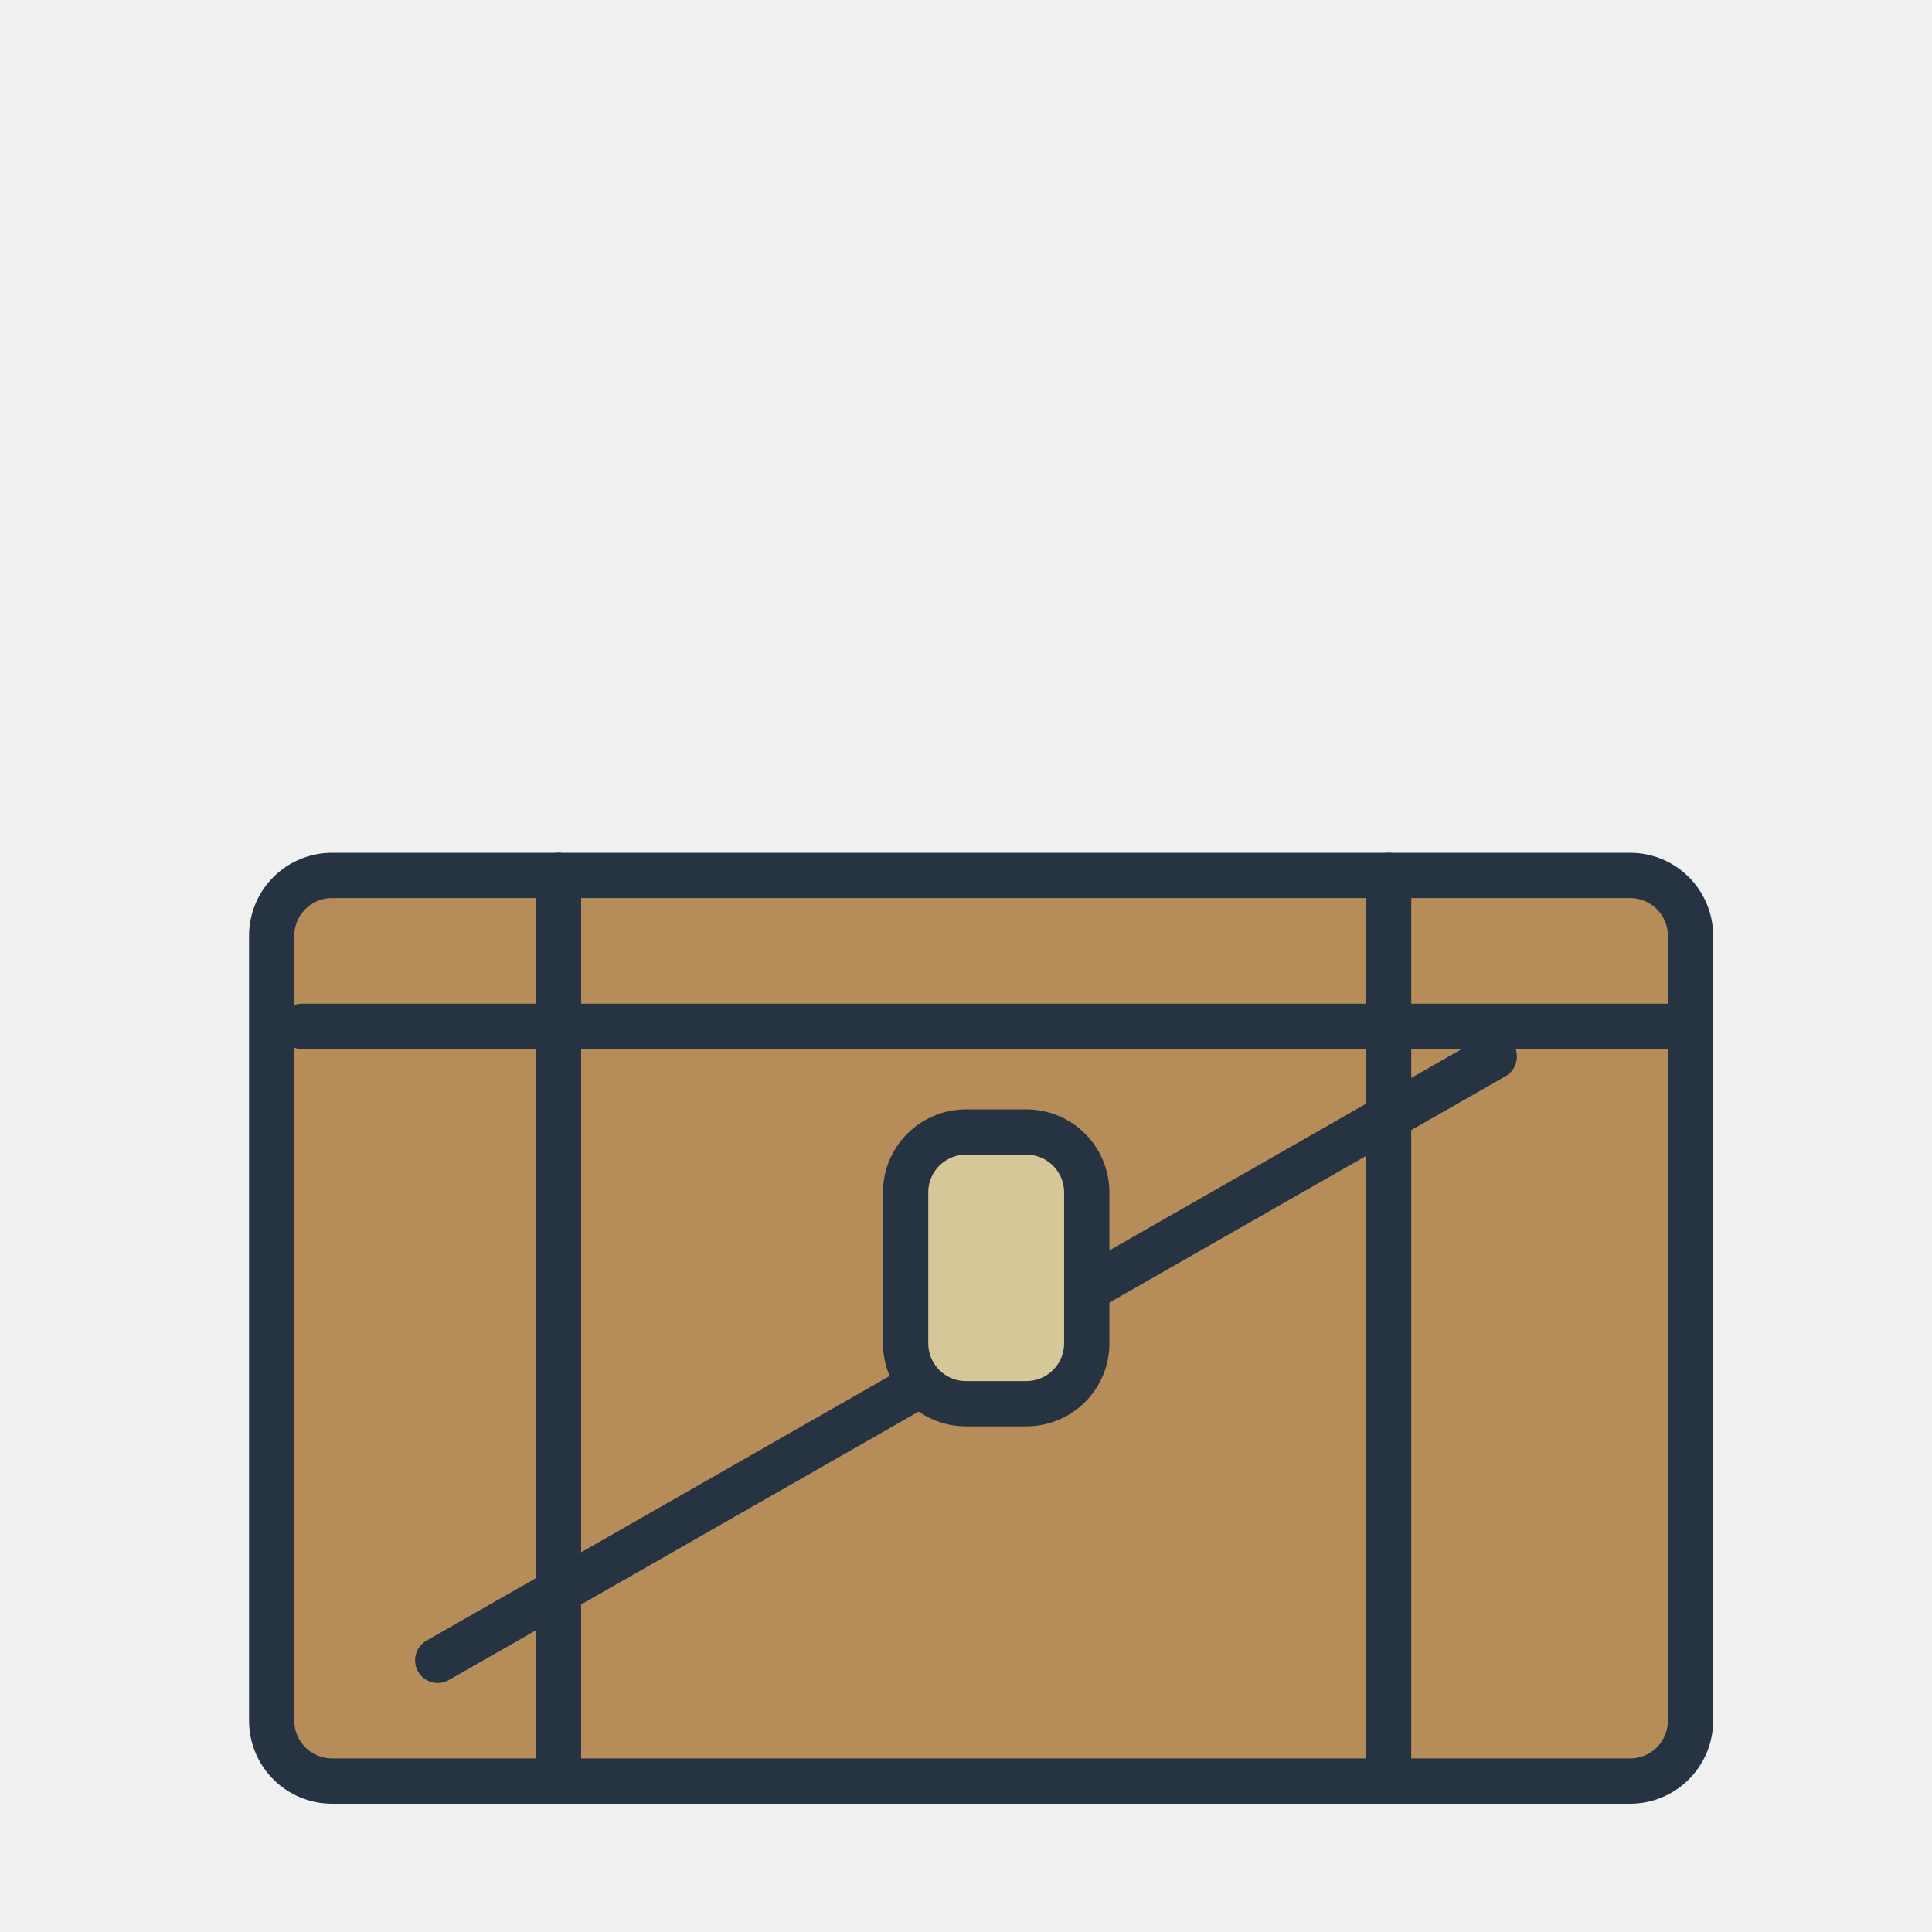
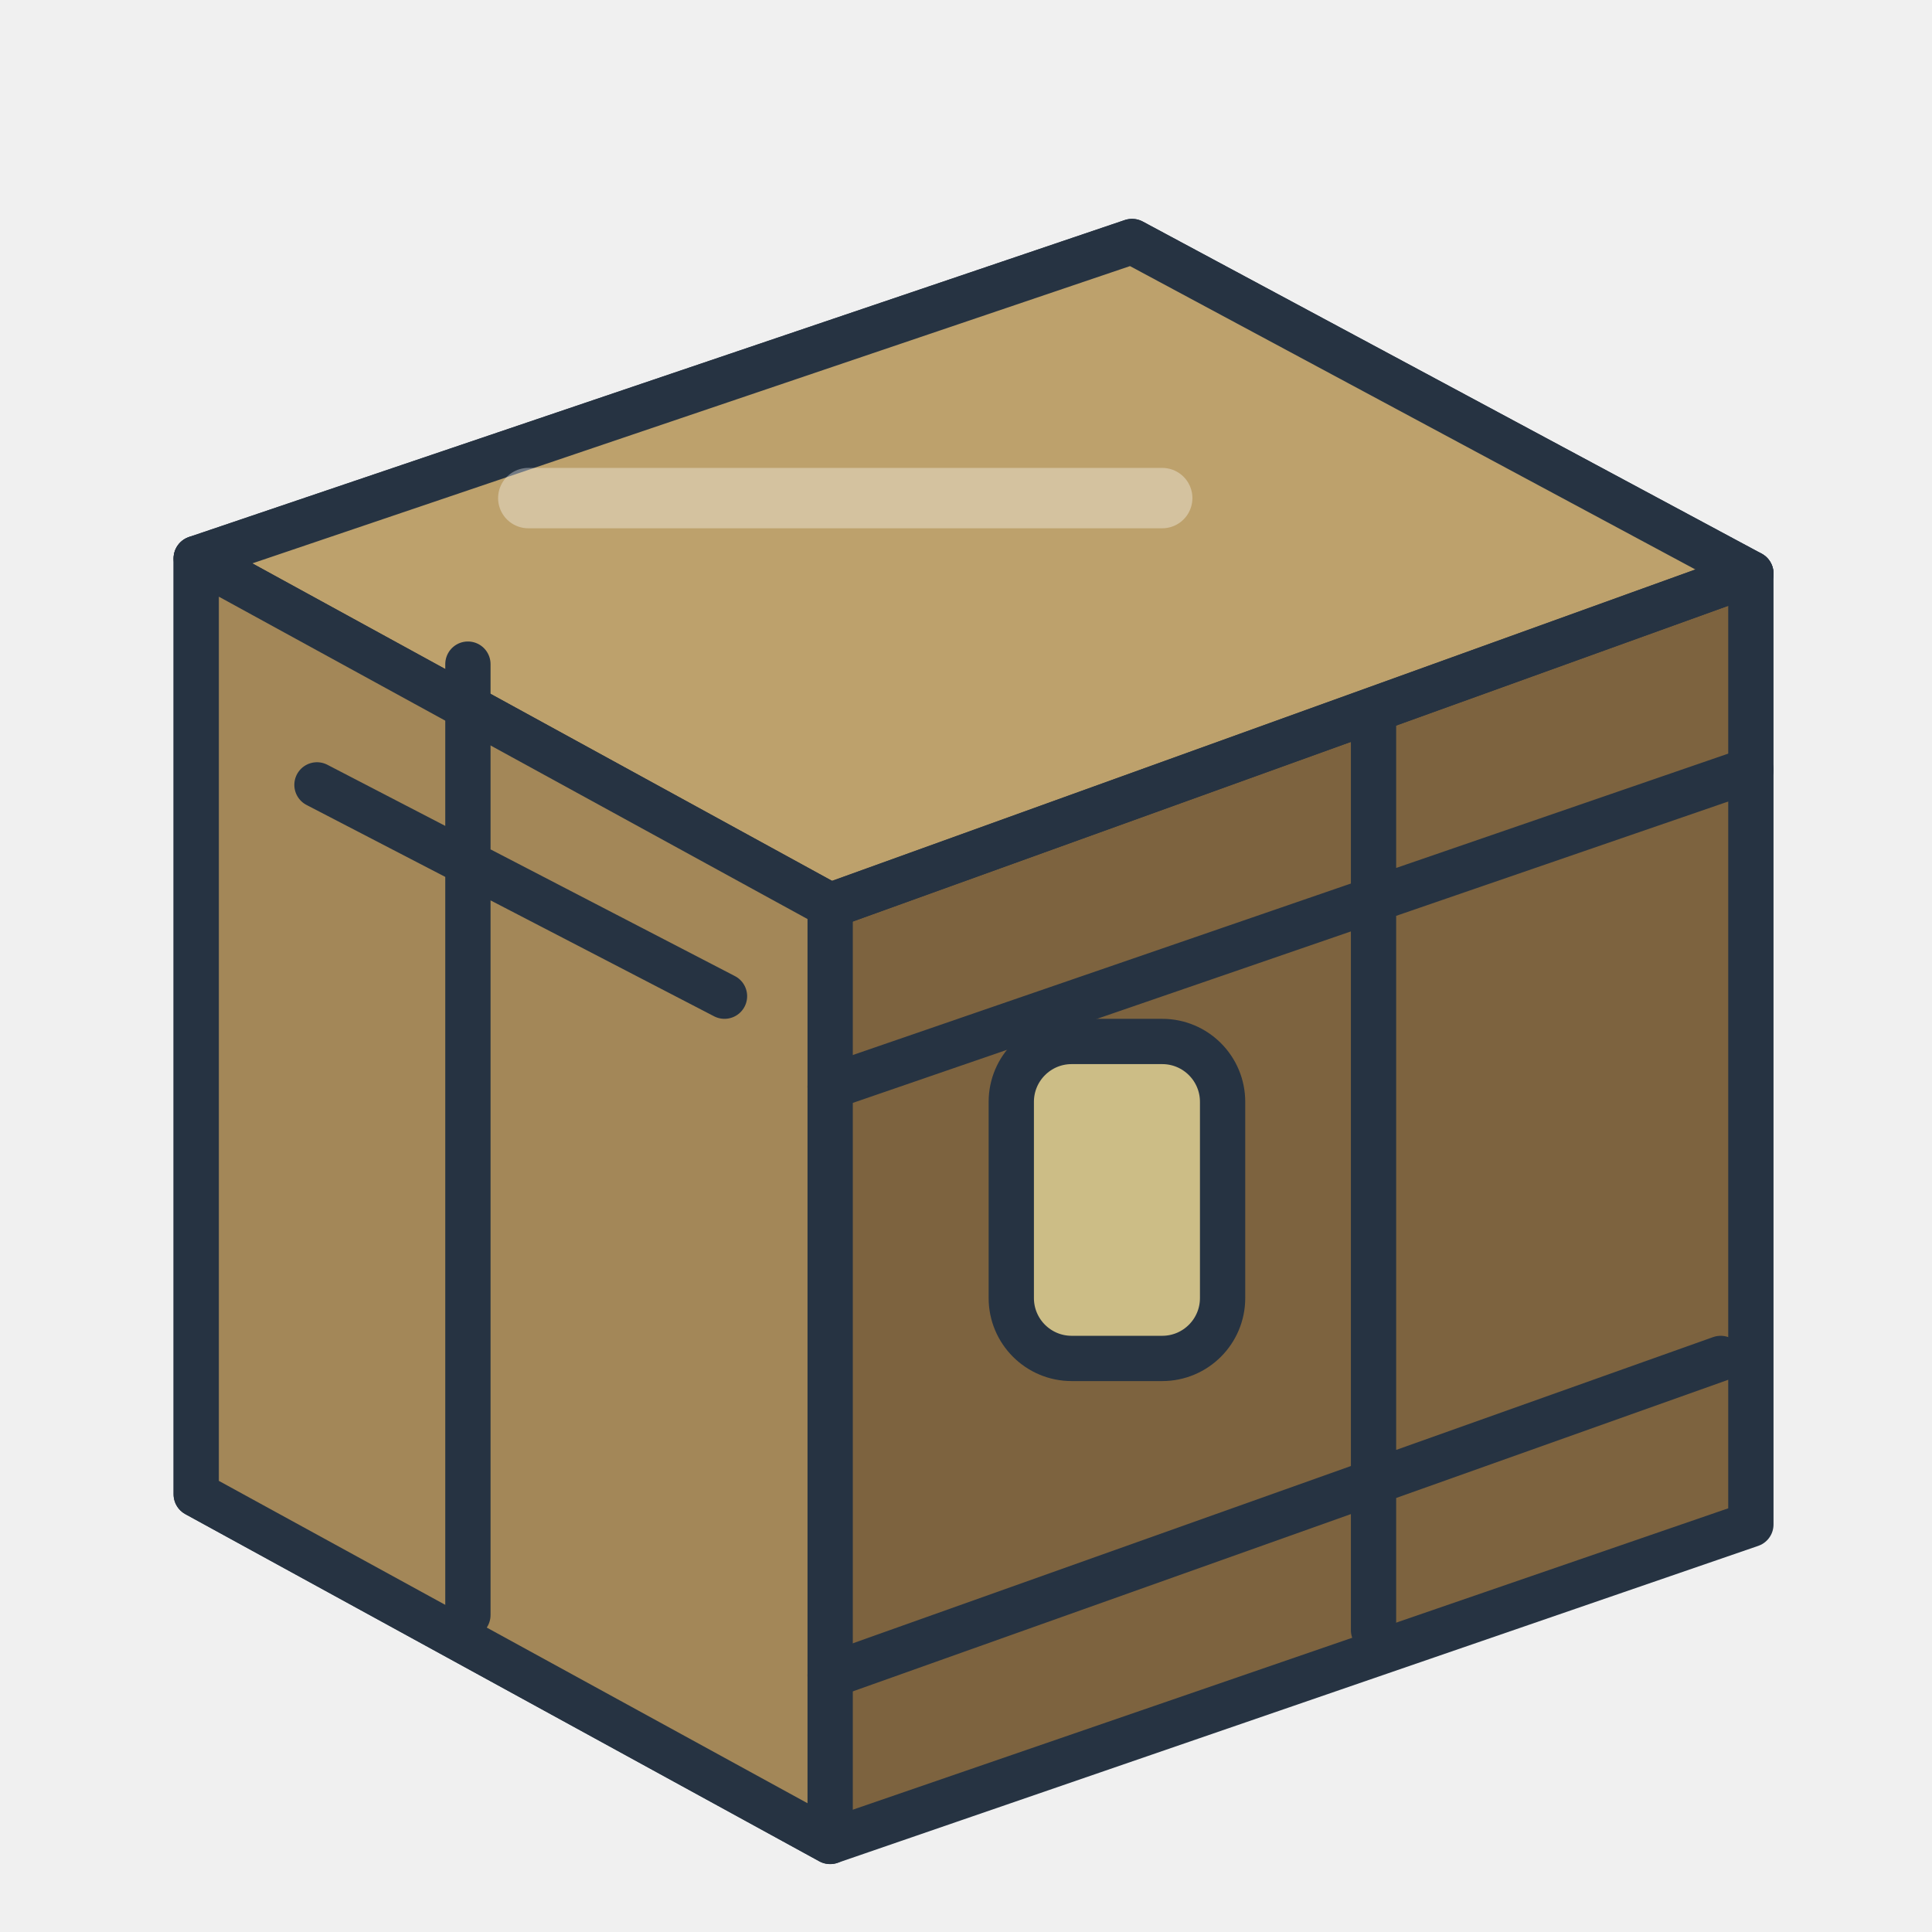
<svg xmlns="http://www.w3.org/2000/svg" width="128" height="128" viewBox="0 0 128 128">
  <g stroke="#263342" stroke-width="3" stroke-linejoin="round" stroke-linecap="round">
-     <rect x="18" y="58" width="94" height="60" rx="4" fill="#b68c59" />
-     <path d="M20 68h91M37 58v60M92 58v60M29 110l70 -40" fill="none" />
-     <rect x="60" y="75" width="12" height="18" rx="4" fill="#d5c798" />
+     <path d="M13 37L75 16L116 38V101L55 122L13 99Z" fill="#7d633f" />
+     <path d="M13 37L75 16L116 38L55 60Z" fill="#bda16c" />
+     <path d="M13 37L55 60V122L13 99Z" fill="#a38758" />
+     <path d="M55 60L116 38M55 72L116 51M21 52L48 66M55 111L114 90M31 44v63M91 48v60" fill="none" />
+     <rect x="67" y="69" width="14" height="21" rx="4" fill="#ccbd86" />
+     <path d="M35 33h42" stroke="white" opacity=".35" stroke-width="4" />
  </g>
</svg>
